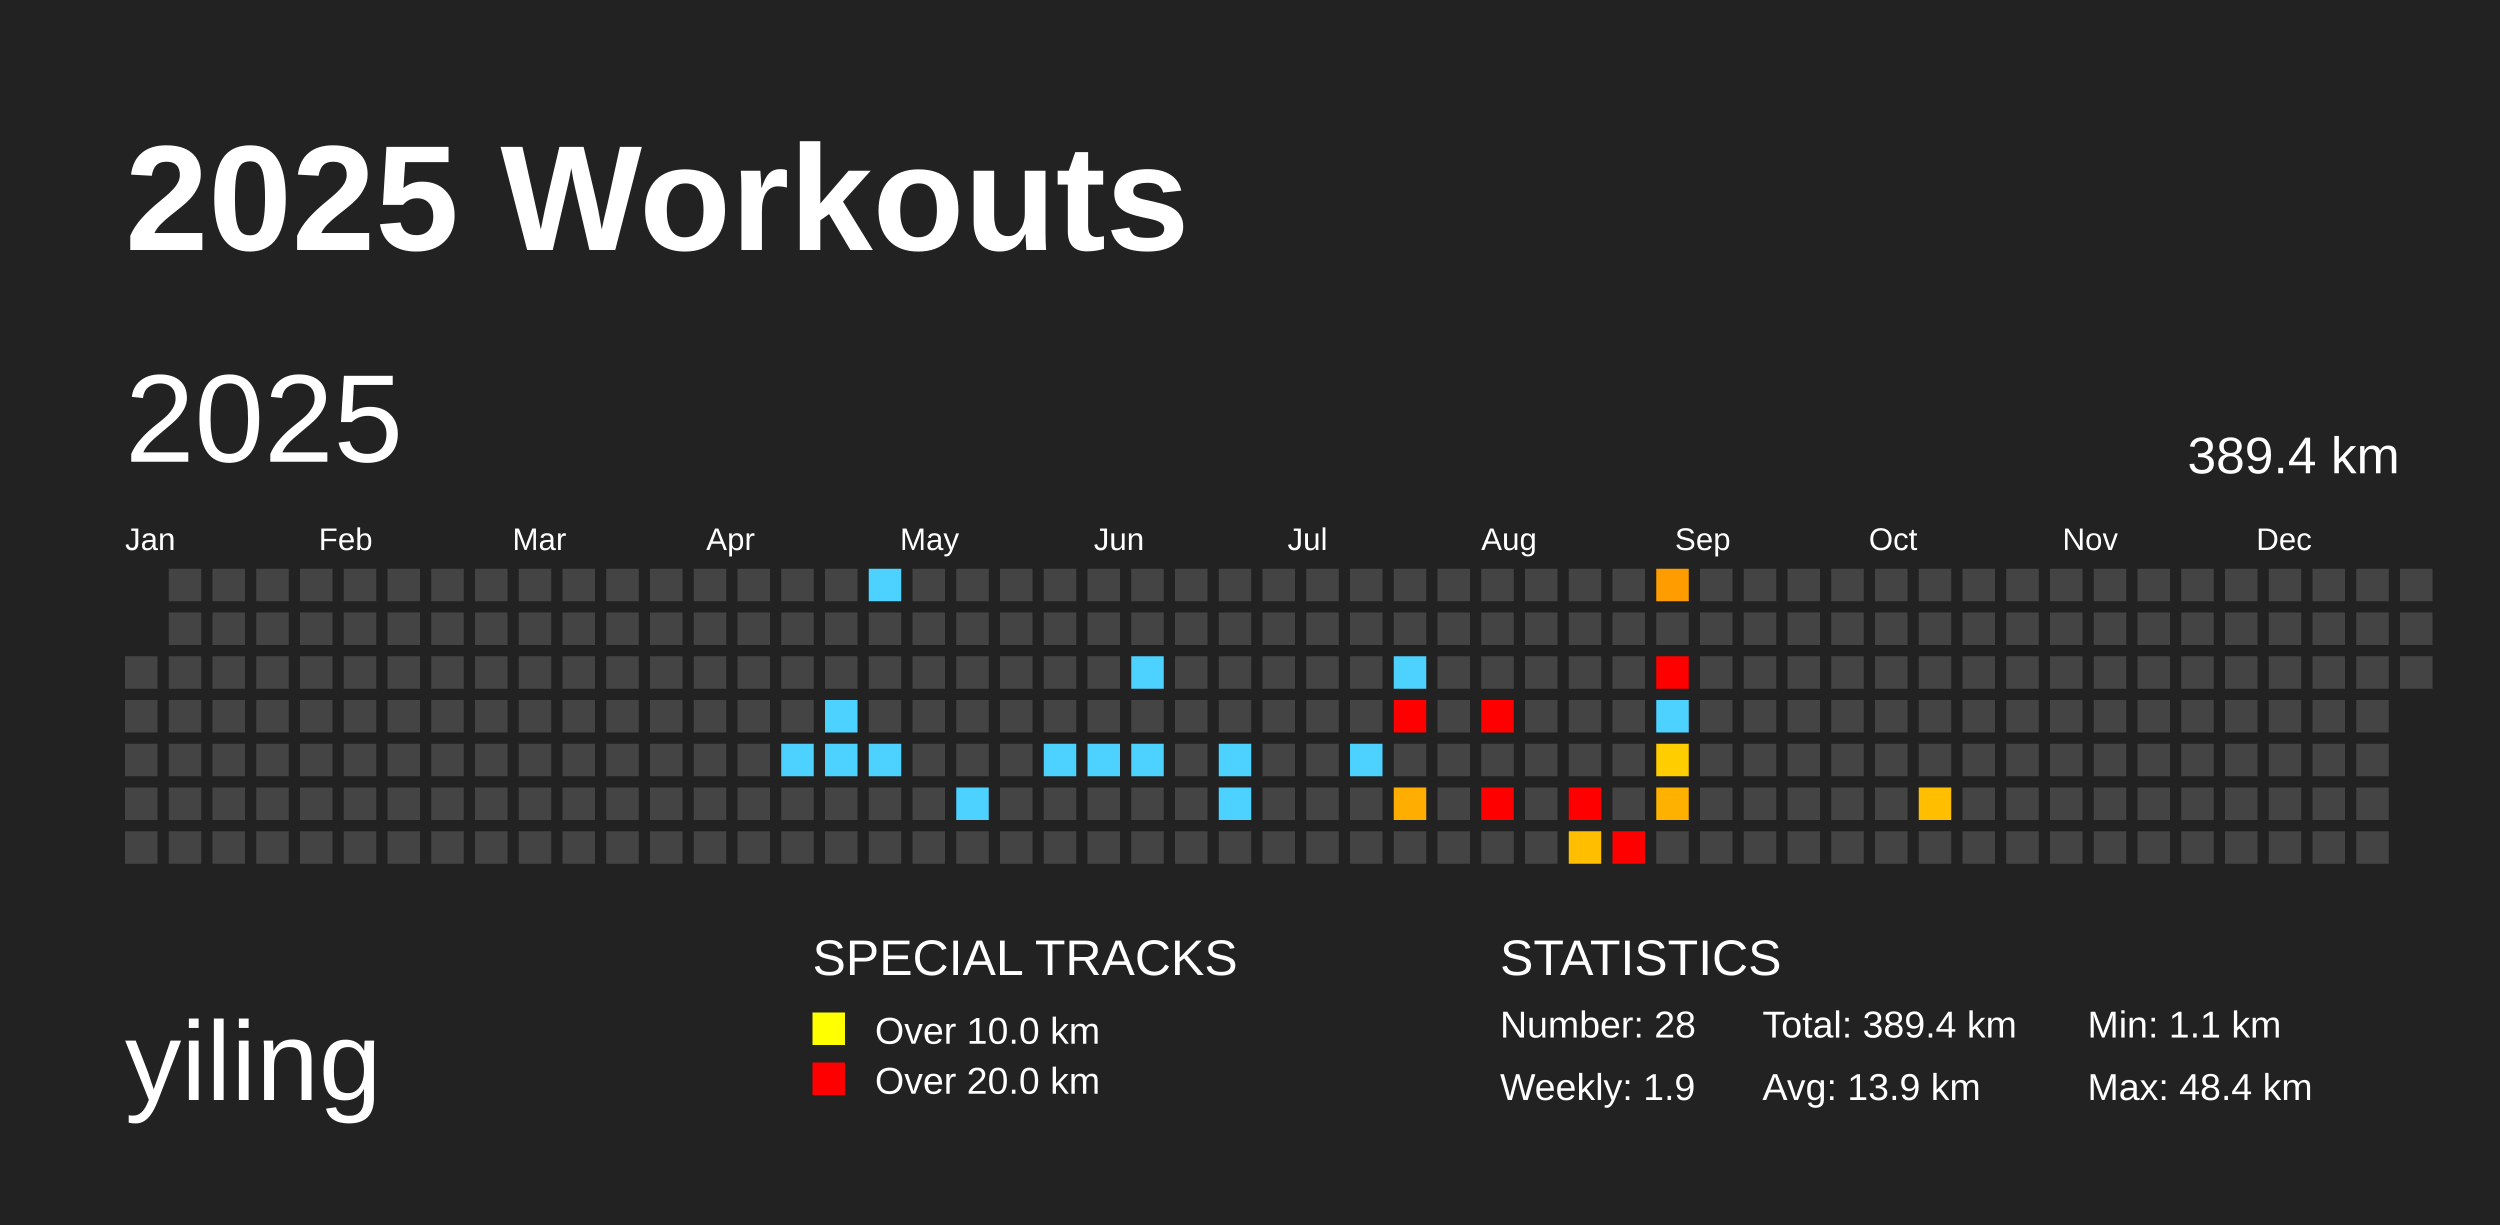
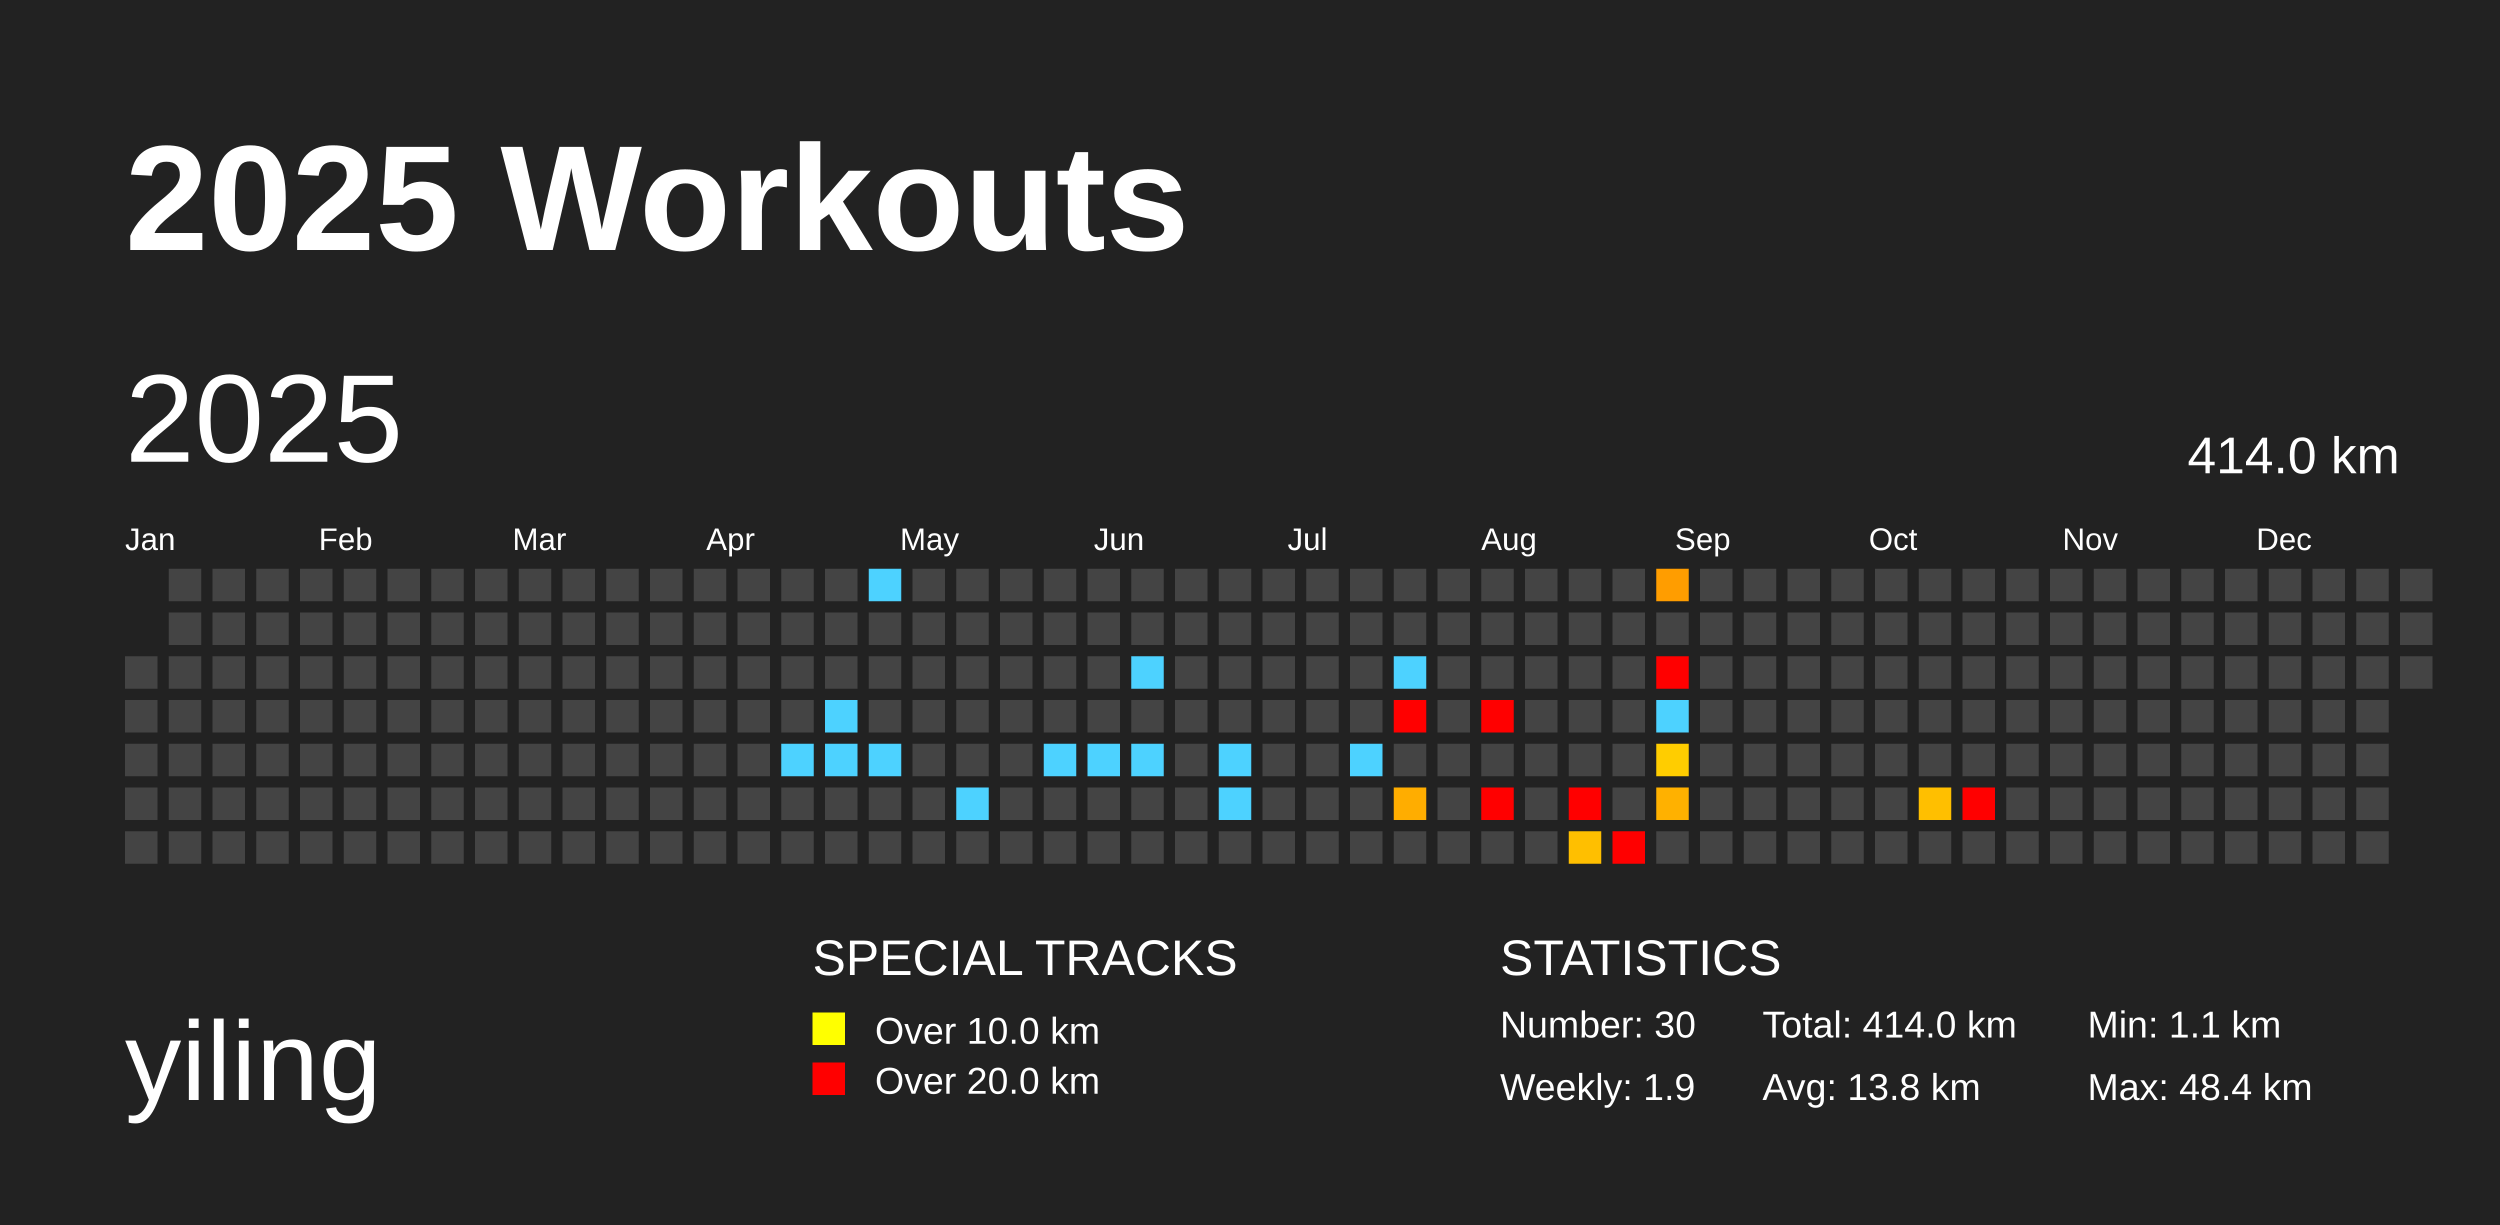
<svg xmlns="http://www.w3.org/2000/svg" baseProfile="full" height="98mm" version="1.1" viewBox="0,0,200,98" width="200mm">
  <defs />
  <rect fill="#222222" height="98" width="200" x="0" y="0" />
  <text fill="#FFFFFF" style="font-size:12px; font-family:Arial; font-weight:bold;" x="10" y="20">2025 Workouts</text>
  <text fill="#FFFFFF" style="font-size:9px; font-family:Arial" x="10" y="88">yiling</text>
  <text fill="#FFFFFF" style="font-size:4px; font-family:Arial" x="65" y="78">SPECIAL TRACKS</text>
  <rect fill="yellow" height="2.6" width="2.6" x="65" y="81" />
  <text fill="#FFFFFF" style="font-size:3px; font-family:Arial" x="70" y="83.5">Over 10.0 km</text>
  <rect fill="red" height="2.6" width="2.6" x="65" y="85" />
  <text fill="#FFFFFF" style="font-size:3px; font-family:Arial" x="70" y="87.5">Over 20.0 km</text>
  <text fill="#FFFFFF" style="font-size:4px; font-family:Arial" x="120" y="78">STATISTICS</text>
-   <text fill="#FFFFFF" style="font-size:3px; font-family:Arial" x="120" y="83">Number: 28</text>
+   <text fill="#FFFFFF" style="font-size:3px; font-family:Arial" x="120" y="83">Number: 30</text>
  <text fill="#FFFFFF" style="font-size:3px; font-family:Arial" x="120" y="88">Weekly: 1.9</text>
-   <text fill="#FFFFFF" style="font-size:3px; font-family:Arial" x="141" y="83">Total: 389.4 km</text>
-   <text fill="#FFFFFF" style="font-size:3px; font-family:Arial" x="141" y="88">Avg: 13.9 km</text>
+   <text fill="#FFFFFF" style="font-size:3px; font-family:Arial" x="141" y="83">Total: 414.0 km</text>
+   <text fill="#FFFFFF" style="font-size:3px; font-family:Arial" x="141" y="88">Avg: 13.8 km</text>
  <text fill="#FFFFFF" style="font-size:3px; font-family:Arial" x="167" y="83">Min: 1.1 km</text>
  <text fill="#FFFFFF" style="font-size:3px; font-family:Arial" x="167" y="88">Max: 48.4 km</text>
  <text dominant-baseline="hanging" fill="#FFFFFF" style="font-size:10.0px; font-family:Arial;" x="10" y="30">2025</text>
-   <text dominant-baseline="hanging" fill="#FFFFFF" style="font-size:4.125px; font-family:Arial;" x="175" y="35">389.4 km</text>
+   <text dominant-baseline="hanging" fill="#FFFFFF" style="font-size:4.125px; font-family:Arial;" x="175" y="35">414.0 km</text>
  <text fill="#FFFFFF" style="font-size:2.5px; font-family:Arial" x="10.0" y="44">Jan</text>
  <text fill="#FFFFFF" style="font-size:2.5px; font-family:Arial" x="25.5" y="44">Feb</text>
  <text fill="#FFFFFF" style="font-size:2.5px; font-family:Arial" x="41.0" y="44">Mar</text>
  <text fill="#FFFFFF" style="font-size:2.5px; font-family:Arial" x="56.5" y="44">Apr</text>
  <text fill="#FFFFFF" style="font-size:2.5px; font-family:Arial" x="72.0" y="44">May</text>
  <text fill="#FFFFFF" style="font-size:2.5px; font-family:Arial" x="87.5" y="44">Jun</text>
  <text fill="#FFFFFF" style="font-size:2.5px; font-family:Arial" x="103.0" y="44">Jul</text>
  <text fill="#FFFFFF" style="font-size:2.5px; font-family:Arial" x="118.5" y="44">Aug</text>
  <text fill="#FFFFFF" style="font-size:2.5px; font-family:Arial" x="134.0" y="44">Sep</text>
  <text fill="#FFFFFF" style="font-size:2.5px; font-family:Arial" x="149.5" y="44">Oct</text>
  <text fill="#FFFFFF" style="font-size:2.5px; font-family:Arial" x="165.0" y="44">Nov</text>
  <text fill="#FFFFFF" style="font-size:2.5px; font-family:Arial" x="180.5" y="44">Dec</text>
  <rect fill="#444444" height="2.6" width="2.6" x="10.0" y="52.5" />
  <rect fill="#444444" height="2.6" width="2.6" x="10.0" y="56.0" />
  <rect fill="#444444" height="2.6" width="2.6" x="10.0" y="59.5" />
  <rect fill="#444444" height="2.6" width="2.6" x="10.0" y="63.0" />
  <rect fill="#444444" height="2.6" width="2.6" x="10.0" y="66.5" />
  <rect fill="#444444" height="2.6" width="2.6" x="13.5" y="45.5" />
  <rect fill="#444444" height="2.6" width="2.6" x="13.5" y="49.0" />
  <rect fill="#444444" height="2.6" width="2.6" x="13.5" y="52.5" />
  <rect fill="#444444" height="2.6" width="2.6" x="13.5" y="56.0" />
  <rect fill="#444444" height="2.6" width="2.6" x="13.5" y="59.5" />
  <rect fill="#444444" height="2.6" width="2.6" x="13.5" y="63.0" />
  <rect fill="#444444" height="2.6" width="2.6" x="13.5" y="66.5" />
  <rect fill="#444444" height="2.6" width="2.6" x="17.0" y="45.5" />
  <rect fill="#444444" height="2.6" width="2.6" x="17.0" y="49.0" />
  <rect fill="#444444" height="2.6" width="2.6" x="17.0" y="52.5" />
  <rect fill="#444444" height="2.6" width="2.6" x="17.0" y="56.0" />
  <rect fill="#444444" height="2.6" width="2.6" x="17.0" y="59.5" />
  <rect fill="#444444" height="2.6" width="2.6" x="17.0" y="63.0" />
  <rect fill="#444444" height="2.6" width="2.6" x="17.0" y="66.5" />
  <rect fill="#444444" height="2.6" width="2.6" x="20.5" y="45.5" />
  <rect fill="#444444" height="2.6" width="2.6" x="20.5" y="49.0" />
  <rect fill="#444444" height="2.6" width="2.6" x="20.5" y="52.5" />
  <rect fill="#444444" height="2.6" width="2.6" x="20.5" y="56.0" />
  <rect fill="#444444" height="2.6" width="2.6" x="20.5" y="59.5" />
  <rect fill="#444444" height="2.6" width="2.6" x="20.5" y="63.0" />
  <rect fill="#444444" height="2.6" width="2.6" x="20.5" y="66.5" />
  <rect fill="#444444" height="2.6" width="2.6" x="24.0" y="45.5" />
  <rect fill="#444444" height="2.6" width="2.6" x="24.0" y="49.0" />
  <rect fill="#444444" height="2.6" width="2.6" x="24.0" y="52.5" />
  <rect fill="#444444" height="2.6" width="2.6" x="24.0" y="56.0" />
  <rect fill="#444444" height="2.6" width="2.6" x="24.0" y="59.5" />
  <rect fill="#444444" height="2.6" width="2.6" x="24.0" y="63.0" />
  <rect fill="#444444" height="2.6" width="2.6" x="24.0" y="66.5" />
  <rect fill="#444444" height="2.6" width="2.6" x="27.5" y="45.5" />
  <rect fill="#444444" height="2.6" width="2.6" x="27.5" y="49.0" />
  <rect fill="#444444" height="2.6" width="2.6" x="27.5" y="52.5" />
  <rect fill="#444444" height="2.6" width="2.6" x="27.5" y="56.0" />
  <rect fill="#444444" height="2.6" width="2.6" x="27.5" y="59.5" />
  <rect fill="#444444" height="2.6" width="2.6" x="27.5" y="63.0" />
  <rect fill="#444444" height="2.6" width="2.6" x="27.5" y="66.5" />
  <rect fill="#444444" height="2.6" width="2.6" x="31.0" y="45.5" />
  <rect fill="#444444" height="2.6" width="2.6" x="31.0" y="49.0" />
  <rect fill="#444444" height="2.6" width="2.6" x="31.0" y="52.5" />
  <rect fill="#444444" height="2.6" width="2.6" x="31.0" y="56.0" />
  <rect fill="#444444" height="2.6" width="2.6" x="31.0" y="59.5" />
  <rect fill="#444444" height="2.6" width="2.6" x="31.0" y="63.0" />
  <rect fill="#444444" height="2.6" width="2.6" x="31.0" y="66.5" />
  <rect fill="#444444" height="2.6" width="2.6" x="34.5" y="45.5" />
  <rect fill="#444444" height="2.6" width="2.6" x="34.5" y="49.0" />
  <rect fill="#444444" height="2.6" width="2.6" x="34.5" y="52.5" />
  <rect fill="#444444" height="2.6" width="2.6" x="34.5" y="56.0" />
  <rect fill="#444444" height="2.6" width="2.6" x="34.5" y="59.5" />
  <rect fill="#444444" height="2.6" width="2.6" x="34.5" y="63.0" />
  <rect fill="#444444" height="2.6" width="2.6" x="34.5" y="66.5" />
  <rect fill="#444444" height="2.6" width="2.6" x="38.0" y="45.5" />
  <rect fill="#444444" height="2.6" width="2.6" x="38.0" y="49.0" />
  <rect fill="#444444" height="2.6" width="2.6" x="38.0" y="52.5" />
  <rect fill="#444444" height="2.6" width="2.6" x="38.0" y="56.0" />
  <rect fill="#444444" height="2.6" width="2.6" x="38.0" y="59.5" />
  <rect fill="#444444" height="2.6" width="2.6" x="38.0" y="63.0" />
  <rect fill="#444444" height="2.6" width="2.6" x="38.0" y="66.5" />
  <rect fill="#444444" height="2.6" width="2.6" x="41.5" y="45.5" />
  <rect fill="#444444" height="2.6" width="2.6" x="41.5" y="49.0" />
  <rect fill="#444444" height="2.6" width="2.6" x="41.5" y="52.5" />
  <rect fill="#444444" height="2.6" width="2.6" x="41.5" y="56.0" />
  <rect fill="#444444" height="2.6" width="2.6" x="41.5" y="59.5" />
  <rect fill="#444444" height="2.6" width="2.6" x="41.5" y="63.0" />
  <rect fill="#444444" height="2.6" width="2.6" x="41.5" y="66.5" />
  <rect fill="#444444" height="2.6" width="2.6" x="45.0" y="45.5" />
  <rect fill="#444444" height="2.6" width="2.6" x="45.0" y="49.0" />
  <rect fill="#444444" height="2.6" width="2.6" x="45.0" y="52.5" />
  <rect fill="#444444" height="2.6" width="2.6" x="45.0" y="56.0" />
  <rect fill="#444444" height="2.6" width="2.6" x="45.0" y="59.5" />
  <rect fill="#444444" height="2.6" width="2.6" x="45.0" y="63.0" />
  <rect fill="#444444" height="2.6" width="2.6" x="45.0" y="66.5" />
  <rect fill="#444444" height="2.6" width="2.6" x="48.5" y="45.5" />
  <rect fill="#444444" height="2.6" width="2.6" x="48.5" y="49.0" />
  <rect fill="#444444" height="2.6" width="2.6" x="48.5" y="52.5" />
  <rect fill="#444444" height="2.6" width="2.6" x="48.5" y="56.0" />
  <rect fill="#444444" height="2.6" width="2.6" x="48.5" y="59.5" />
  <rect fill="#444444" height="2.6" width="2.6" x="48.5" y="63.0" />
  <rect fill="#444444" height="2.6" width="2.6" x="48.5" y="66.5" />
  <rect fill="#444444" height="2.6" width="2.6" x="52.0" y="45.5" />
  <rect fill="#444444" height="2.6" width="2.6" x="52.0" y="49.0" />
  <rect fill="#444444" height="2.6" width="2.6" x="52.0" y="52.5" />
  <rect fill="#444444" height="2.6" width="2.6" x="52.0" y="56.0" />
  <rect fill="#444444" height="2.6" width="2.6" x="52.0" y="59.5" />
  <rect fill="#444444" height="2.6" width="2.6" x="52.0" y="63.0" />
  <rect fill="#444444" height="2.6" width="2.6" x="52.0" y="66.5" />
  <rect fill="#444444" height="2.6" width="2.6" x="55.5" y="45.5" />
  <rect fill="#444444" height="2.6" width="2.6" x="55.5" y="49.0" />
  <rect fill="#444444" height="2.6" width="2.6" x="55.5" y="52.5" />
  <rect fill="#444444" height="2.6" width="2.6" x="55.5" y="56.0" />
  <rect fill="#444444" height="2.6" width="2.6" x="55.5" y="59.5" />
  <rect fill="#444444" height="2.6" width="2.6" x="55.5" y="63.0" />
  <rect fill="#444444" height="2.6" width="2.6" x="55.5" y="66.5" />
  <rect fill="#444444" height="2.6" width="2.6" x="59.0" y="45.5" />
  <rect fill="#444444" height="2.6" width="2.6" x="59.0" y="49.0" />
  <rect fill="#444444" height="2.6" width="2.6" x="59.0" y="52.5" />
  <rect fill="#444444" height="2.6" width="2.6" x="59.0" y="56.0" />
  <rect fill="#444444" height="2.6" width="2.6" x="59.0" y="59.5" />
  <rect fill="#444444" height="2.6" width="2.6" x="59.0" y="63.0" />
  <rect fill="#444444" height="2.6" width="2.6" x="59.0" y="66.5" />
  <rect fill="#444444" height="2.6" width="2.6" x="62.5" y="45.5" />
  <rect fill="#444444" height="2.6" width="2.6" x="62.5" y="49.0" />
  <rect fill="#444444" height="2.6" width="2.6" x="62.5" y="52.5" />
  <rect fill="#444444" height="2.6" width="2.6" x="62.5" y="56.0" />
  <rect fill="#4dd2ff" height="2.6" width="2.6" x="62.5" y="59.5" />
  <rect fill="#444444" height="2.6" width="2.6" x="62.5" y="63.0" />
  <rect fill="#444444" height="2.6" width="2.6" x="62.5" y="66.5" />
  <rect fill="#444444" height="2.6" width="2.6" x="66.0" y="45.5" />
  <rect fill="#444444" height="2.6" width="2.6" x="66.0" y="49.0" />
  <rect fill="#444444" height="2.6" width="2.6" x="66.0" y="52.5" />
  <rect fill="#4dd2ff" height="2.6" width="2.6" x="66.0" y="56.0" />
  <rect fill="#4dd2ff" height="2.6" width="2.6" x="66.0" y="59.5" />
  <rect fill="#444444" height="2.6" width="2.6" x="66.0" y="63.0" />
  <rect fill="#444444" height="2.6" width="2.6" x="66.0" y="66.5" />
  <rect fill="#4dd2ff" height="2.6" width="2.6" x="69.5" y="45.5" />
  <rect fill="#444444" height="2.6" width="2.6" x="69.5" y="49.0" />
  <rect fill="#444444" height="2.6" width="2.6" x="69.5" y="52.5" />
  <rect fill="#444444" height="2.6" width="2.6" x="69.5" y="56.0" />
  <rect fill="#4dd2ff" height="2.6" width="2.6" x="69.5" y="59.5" />
  <rect fill="#444444" height="2.6" width="2.6" x="69.5" y="63.0" />
  <rect fill="#444444" height="2.6" width="2.6" x="69.5" y="66.5" />
  <rect fill="#444444" height="2.6" width="2.6" x="73.0" y="45.5" />
  <rect fill="#444444" height="2.6" width="2.6" x="73.0" y="49.0" />
  <rect fill="#444444" height="2.6" width="2.6" x="73.0" y="52.5" />
  <rect fill="#444444" height="2.6" width="2.6" x="73.0" y="56.0" />
  <rect fill="#444444" height="2.6" width="2.6" x="73.0" y="59.5" />
  <rect fill="#444444" height="2.6" width="2.6" x="73.0" y="63.0" />
  <rect fill="#444444" height="2.6" width="2.6" x="73.0" y="66.5" />
  <rect fill="#444444" height="2.6" width="2.6" x="76.5" y="45.5" />
  <rect fill="#444444" height="2.6" width="2.6" x="76.5" y="49.0" />
  <rect fill="#444444" height="2.6" width="2.6" x="76.5" y="52.5" />
  <rect fill="#444444" height="2.6" width="2.6" x="76.5" y="56.0" />
  <rect fill="#444444" height="2.6" width="2.6" x="76.5" y="59.5" />
  <rect fill="#4dd2ff" height="2.6" width="2.6" x="76.5" y="63.0" />
  <rect fill="#444444" height="2.6" width="2.6" x="76.5" y="66.5" />
  <rect fill="#444444" height="2.6" width="2.6" x="80.0" y="45.5" />
  <rect fill="#444444" height="2.6" width="2.6" x="80.0" y="49.0" />
  <rect fill="#444444" height="2.6" width="2.6" x="80.0" y="52.5" />
  <rect fill="#444444" height="2.6" width="2.6" x="80.0" y="56.0" />
  <rect fill="#444444" height="2.6" width="2.6" x="80.0" y="59.5" />
  <rect fill="#444444" height="2.6" width="2.6" x="80.0" y="63.0" />
  <rect fill="#444444" height="2.6" width="2.6" x="80.0" y="66.5" />
  <rect fill="#444444" height="2.6" width="2.6" x="83.5" y="45.5" />
  <rect fill="#444444" height="2.6" width="2.6" x="83.5" y="49.0" />
  <rect fill="#444444" height="2.6" width="2.6" x="83.5" y="52.5" />
  <rect fill="#444444" height="2.6" width="2.6" x="83.5" y="56.0" />
  <rect fill="#4dd2ff" height="2.6" width="2.6" x="83.5" y="59.5" />
  <rect fill="#444444" height="2.6" width="2.6" x="83.5" y="63.0" />
  <rect fill="#444444" height="2.6" width="2.6" x="83.5" y="66.5" />
  <rect fill="#444444" height="2.6" width="2.6" x="87.0" y="45.5" />
  <rect fill="#444444" height="2.6" width="2.6" x="87.0" y="49.0" />
  <rect fill="#444444" height="2.6" width="2.6" x="87.0" y="52.5" />
  <rect fill="#444444" height="2.6" width="2.6" x="87.0" y="56.0" />
  <rect fill="#4dd2ff" height="2.6" width="2.6" x="87.0" y="59.5" />
  <rect fill="#444444" height="2.6" width="2.6" x="87.0" y="63.0" />
  <rect fill="#444444" height="2.6" width="2.6" x="87.0" y="66.5" />
  <rect fill="#444444" height="2.6" width="2.6" x="90.5" y="45.5" />
  <rect fill="#444444" height="2.6" width="2.6" x="90.5" y="49.0" />
  <rect fill="#4dd2ff" height="2.6" width="2.6" x="90.5" y="52.5" />
  <rect fill="#444444" height="2.6" width="2.6" x="90.5" y="56.0" />
  <rect fill="#4dd2ff" height="2.6" width="2.6" x="90.5" y="59.5" />
  <rect fill="#444444" height="2.6" width="2.6" x="90.5" y="63.0" />
  <rect fill="#444444" height="2.6" width="2.6" x="90.5" y="66.5" />
  <rect fill="#444444" height="2.6" width="2.6" x="94.0" y="45.5" />
  <rect fill="#444444" height="2.6" width="2.6" x="94.0" y="49.0" />
  <rect fill="#444444" height="2.6" width="2.6" x="94.0" y="52.5" />
  <rect fill="#444444" height="2.6" width="2.6" x="94.0" y="56.0" />
  <rect fill="#444444" height="2.6" width="2.6" x="94.0" y="59.5" />
  <rect fill="#444444" height="2.6" width="2.6" x="94.0" y="63.0" />
  <rect fill="#444444" height="2.6" width="2.6" x="94.0" y="66.5" />
  <rect fill="#444444" height="2.6" width="2.6" x="97.5" y="45.5" />
  <rect fill="#444444" height="2.6" width="2.6" x="97.5" y="49.0" />
  <rect fill="#444444" height="2.6" width="2.6" x="97.5" y="52.5" />
  <rect fill="#444444" height="2.6" width="2.6" x="97.5" y="56.0" />
  <rect fill="#4dd2ff" height="2.6" width="2.6" x="97.5" y="59.5" />
  <rect fill="#4dd2ff" height="2.6" width="2.6" x="97.5" y="63.0" />
  <rect fill="#444444" height="2.6" width="2.6" x="97.5" y="66.5" />
  <rect fill="#444444" height="2.6" width="2.6" x="101.0" y="45.5" />
  <rect fill="#444444" height="2.6" width="2.6" x="101.0" y="49.0" />
  <rect fill="#444444" height="2.6" width="2.6" x="101.0" y="52.5" />
  <rect fill="#444444" height="2.6" width="2.6" x="101.0" y="56.0" />
  <rect fill="#444444" height="2.6" width="2.6" x="101.0" y="59.5" />
  <rect fill="#444444" height="2.6" width="2.6" x="101.0" y="63.0" />
  <rect fill="#444444" height="2.6" width="2.6" x="101.0" y="66.5" />
  <rect fill="#444444" height="2.6" width="2.6" x="104.5" y="45.5" />
  <rect fill="#444444" height="2.6" width="2.6" x="104.5" y="49.0" />
  <rect fill="#444444" height="2.6" width="2.6" x="104.5" y="52.5" />
  <rect fill="#444444" height="2.6" width="2.6" x="104.5" y="56.0" />
  <rect fill="#444444" height="2.6" width="2.6" x="104.5" y="59.5" />
  <rect fill="#444444" height="2.6" width="2.6" x="104.5" y="63.0" />
  <rect fill="#444444" height="2.6" width="2.6" x="104.5" y="66.5" />
  <rect fill="#444444" height="2.6" width="2.6" x="108.0" y="45.5" />
  <rect fill="#444444" height="2.6" width="2.6" x="108.0" y="49.0" />
  <rect fill="#444444" height="2.6" width="2.6" x="108.0" y="52.5" />
  <rect fill="#444444" height="2.6" width="2.6" x="108.0" y="56.0" />
  <rect fill="#4dd2ff" height="2.6" width="2.6" x="108.0" y="59.5" />
  <rect fill="#444444" height="2.6" width="2.6" x="108.0" y="63.0" />
  <rect fill="#444444" height="2.6" width="2.6" x="108.0" y="66.5" />
  <rect fill="#444444" height="2.6" width="2.6" x="111.5" y="45.5" />
  <rect fill="#444444" height="2.6" width="2.6" x="111.5" y="49.0" />
  <rect fill="#4dd2ff" height="2.6" width="2.6" x="111.5" y="52.5" />
  <rect fill="red" height="2.6" width="2.6" x="111.5" y="56.0" />
  <rect fill="#444444" height="2.6" width="2.6" x="111.5" y="59.5" />
  <rect fill="#ffad00" height="2.6" width="2.6" x="111.5" y="63.0" />
  <rect fill="#444444" height="2.6" width="2.6" x="111.5" y="66.5" />
  <rect fill="#444444" height="2.6" width="2.6" x="115.0" y="45.5" />
  <rect fill="#444444" height="2.6" width="2.6" x="115.0" y="49.0" />
  <rect fill="#444444" height="2.6" width="2.6" x="115.0" y="52.5" />
  <rect fill="#444444" height="2.6" width="2.6" x="115.0" y="56.0" />
  <rect fill="#444444" height="2.6" width="2.6" x="115.0" y="59.5" />
  <rect fill="#444444" height="2.6" width="2.6" x="115.0" y="63.0" />
  <rect fill="#444444" height="2.6" width="2.6" x="115.0" y="66.5" />
  <rect fill="#444444" height="2.6" width="2.6" x="118.5" y="45.5" />
  <rect fill="#444444" height="2.6" width="2.6" x="118.5" y="49.0" />
  <rect fill="#444444" height="2.6" width="2.6" x="118.5" y="52.5" />
  <rect fill="red" height="2.6" width="2.6" x="118.5" y="56.0" />
  <rect fill="#444444" height="2.6" width="2.6" x="118.5" y="59.5" />
  <rect fill="red" height="2.6" width="2.6" x="118.5" y="63.0" />
  <rect fill="#444444" height="2.6" width="2.6" x="118.5" y="66.5" />
  <rect fill="#444444" height="2.6" width="2.6" x="122.0" y="45.5" />
  <rect fill="#444444" height="2.6" width="2.6" x="122.0" y="49.0" />
  <rect fill="#444444" height="2.6" width="2.6" x="122.0" y="52.5" />
  <rect fill="#444444" height="2.6" width="2.6" x="122.0" y="56.0" />
  <rect fill="#444444" height="2.6" width="2.6" x="122.0" y="59.5" />
  <rect fill="#444444" height="2.6" width="2.6" x="122.0" y="63.0" />
  <rect fill="#444444" height="2.6" width="2.6" x="122.0" y="66.5" />
  <rect fill="#444444" height="2.6" width="2.6" x="125.5" y="45.5" />
  <rect fill="#444444" height="2.6" width="2.6" x="125.5" y="49.0" />
  <rect fill="#444444" height="2.6" width="2.6" x="125.5" y="52.5" />
  <rect fill="#444444" height="2.6" width="2.6" x="125.5" y="56.0" />
  <rect fill="#444444" height="2.6" width="2.6" x="125.5" y="59.5" />
  <rect fill="red" height="2.6" width="2.6" x="125.5" y="63.0" />
  <rect fill="#ffbf00" height="2.6" width="2.6" x="125.5" y="66.5" />
  <rect fill="#444444" height="2.6" width="2.6" x="129.0" y="45.5" />
  <rect fill="#444444" height="2.6" width="2.6" x="129.0" y="49.0" />
  <rect fill="#444444" height="2.6" width="2.6" x="129.0" y="52.5" />
  <rect fill="#444444" height="2.6" width="2.6" x="129.0" y="56.0" />
  <rect fill="#444444" height="2.6" width="2.6" x="129.0" y="59.5" />
  <rect fill="#444444" height="2.6" width="2.6" x="129.0" y="63.0" />
  <rect fill="red" height="2.6" width="2.6" x="129.0" y="66.5" />
  <rect fill="#ff9d00" height="2.6" width="2.6" x="132.5" y="45.5" />
  <rect fill="#444444" height="2.6" width="2.6" x="132.5" y="49.0" />
  <rect fill="red" height="2.6" width="2.6" x="132.5" y="52.5" />
  <rect fill="#4dd2ff" height="2.6" width="2.6" x="132.5" y="56.0" />
  <rect fill="#ffcd00" height="2.6" width="2.6" x="132.5" y="59.5" />
  <rect fill="#ffb100" height="2.6" width="2.6" x="132.5" y="63.0" />
  <rect fill="#444444" height="2.6" width="2.6" x="132.5" y="66.5" />
  <rect fill="#444444" height="2.6" width="2.6" x="136.0" y="45.5" />
  <rect fill="#444444" height="2.6" width="2.6" x="136.0" y="49.0" />
  <rect fill="#444444" height="2.6" width="2.6" x="136.0" y="52.5" />
  <rect fill="#444444" height="2.6" width="2.6" x="136.0" y="56.0" />
  <rect fill="#444444" height="2.6" width="2.6" x="136.0" y="59.5" />
  <rect fill="#444444" height="2.6" width="2.6" x="136.0" y="63.0" />
  <rect fill="#444444" height="2.6" width="2.6" x="136.0" y="66.5" />
  <rect fill="#444444" height="2.6" width="2.6" x="139.5" y="45.5" />
  <rect fill="#444444" height="2.6" width="2.6" x="139.5" y="49.0" />
  <rect fill="#444444" height="2.6" width="2.6" x="139.5" y="52.5" />
  <rect fill="#444444" height="2.6" width="2.6" x="139.5" y="56.0" />
  <rect fill="#444444" height="2.6" width="2.6" x="139.5" y="59.5" />
  <rect fill="#444444" height="2.6" width="2.6" x="139.5" y="63.0" />
  <rect fill="#444444" height="2.6" width="2.6" x="139.5" y="66.5" />
  <rect fill="#444444" height="2.6" width="2.6" x="143.0" y="45.5" />
  <rect fill="#444444" height="2.6" width="2.6" x="143.0" y="49.0" />
  <rect fill="#444444" height="2.6" width="2.6" x="143.0" y="52.5" />
  <rect fill="#444444" height="2.6" width="2.6" x="143.0" y="56.0" />
  <rect fill="#444444" height="2.6" width="2.6" x="143.0" y="59.5" />
  <rect fill="#444444" height="2.6" width="2.6" x="143.0" y="63.0" />
  <rect fill="#444444" height="2.6" width="2.6" x="143.0" y="66.5" />
  <rect fill="#444444" height="2.6" width="2.6" x="146.5" y="45.5" />
  <rect fill="#444444" height="2.6" width="2.6" x="146.5" y="49.0" />
  <rect fill="#444444" height="2.6" width="2.6" x="146.5" y="52.5" />
  <rect fill="#444444" height="2.6" width="2.6" x="146.5" y="56.0" />
  <rect fill="#444444" height="2.6" width="2.6" x="146.5" y="59.5" />
  <rect fill="#444444" height="2.6" width="2.6" x="146.5" y="63.0" />
  <rect fill="#444444" height="2.6" width="2.6" x="146.5" y="66.5" />
  <rect fill="#444444" height="2.6" width="2.6" x="150.0" y="45.5" />
  <rect fill="#444444" height="2.6" width="2.6" x="150.0" y="49.0" />
  <rect fill="#444444" height="2.6" width="2.6" x="150.0" y="52.5" />
  <rect fill="#444444" height="2.6" width="2.6" x="150.0" y="56.0" />
  <rect fill="#444444" height="2.6" width="2.6" x="150.0" y="59.5" />
  <rect fill="#444444" height="2.6" width="2.6" x="150.0" y="63.0" />
  <rect fill="#444444" height="2.6" width="2.6" x="150.0" y="66.5" />
  <rect fill="#444444" height="2.6" width="2.6" x="153.5" y="45.5" />
  <rect fill="#444444" height="2.6" width="2.6" x="153.5" y="49.0" />
  <rect fill="#444444" height="2.6" width="2.6" x="153.5" y="52.5" />
  <rect fill="#444444" height="2.6" width="2.6" x="153.5" y="56.0" />
  <rect fill="#444444" height="2.6" width="2.6" x="153.5" y="59.5" />
  <rect fill="#ffbf00" height="2.6" width="2.6" x="153.5" y="63.0" />
  <rect fill="#444444" height="2.6" width="2.6" x="153.5" y="66.5" />
  <rect fill="#444444" height="2.6" width="2.6" x="157.0" y="45.5" />
  <rect fill="#444444" height="2.6" width="2.6" x="157.0" y="49.0" />
  <rect fill="#444444" height="2.6" width="2.6" x="157.0" y="52.5" />
  <rect fill="#444444" height="2.6" width="2.6" x="157.0" y="56.0" />
  <rect fill="#444444" height="2.6" width="2.6" x="157.0" y="59.5" />
-   <rect fill="#444444" height="2.6" width="2.6" x="157.0" y="63.0" />
+   <rect fill="red" height="2.6" width="2.6" x="157.0" y="63.0" />
  <rect fill="#444444" height="2.6" width="2.6" x="157.0" y="66.5" />
  <rect fill="#444444" height="2.6" width="2.6" x="160.5" y="45.5" />
  <rect fill="#444444" height="2.6" width="2.6" x="160.5" y="49.0" />
  <rect fill="#444444" height="2.6" width="2.6" x="160.5" y="52.5" />
  <rect fill="#444444" height="2.6" width="2.6" x="160.5" y="56.0" />
  <rect fill="#444444" height="2.6" width="2.6" x="160.5" y="59.5" />
  <rect fill="#444444" height="2.6" width="2.6" x="160.5" y="63.0" />
  <rect fill="#444444" height="2.6" width="2.6" x="160.5" y="66.5" />
  <rect fill="#444444" height="2.6" width="2.6" x="164.0" y="45.5" />
  <rect fill="#444444" height="2.6" width="2.6" x="164.0" y="49.0" />
  <rect fill="#444444" height="2.6" width="2.6" x="164.0" y="52.5" />
  <rect fill="#444444" height="2.6" width="2.6" x="164.0" y="56.0" />
  <rect fill="#444444" height="2.6" width="2.6" x="164.0" y="59.5" />
  <rect fill="#444444" height="2.6" width="2.6" x="164.0" y="63.0" />
  <rect fill="#444444" height="2.6" width="2.6" x="164.0" y="66.5" />
  <rect fill="#444444" height="2.6" width="2.6" x="167.5" y="45.5" />
  <rect fill="#444444" height="2.6" width="2.6" x="167.5" y="49.0" />
  <rect fill="#444444" height="2.6" width="2.6" x="167.5" y="52.5" />
  <rect fill="#444444" height="2.6" width="2.6" x="167.5" y="56.0" />
  <rect fill="#444444" height="2.6" width="2.6" x="167.5" y="59.5" />
  <rect fill="#444444" height="2.6" width="2.6" x="167.5" y="63.0" />
  <rect fill="#444444" height="2.6" width="2.6" x="167.5" y="66.5" />
  <rect fill="#444444" height="2.6" width="2.6" x="171.0" y="45.5" />
  <rect fill="#444444" height="2.6" width="2.6" x="171.0" y="49.0" />
  <rect fill="#444444" height="2.6" width="2.6" x="171.0" y="52.5" />
  <rect fill="#444444" height="2.6" width="2.6" x="171.0" y="56.0" />
  <rect fill="#444444" height="2.6" width="2.6" x="171.0" y="59.5" />
  <rect fill="#444444" height="2.6" width="2.6" x="171.0" y="63.0" />
  <rect fill="#444444" height="2.6" width="2.6" x="171.0" y="66.5" />
  <rect fill="#444444" height="2.6" width="2.6" x="174.5" y="45.5" />
  <rect fill="#444444" height="2.6" width="2.6" x="174.5" y="49.0" />
  <rect fill="#444444" height="2.6" width="2.6" x="174.5" y="52.5" />
  <rect fill="#444444" height="2.6" width="2.6" x="174.5" y="56.0" />
  <rect fill="#444444" height="2.6" width="2.6" x="174.5" y="59.5" />
  <rect fill="#444444" height="2.6" width="2.6" x="174.5" y="63.0" />
  <rect fill="#444444" height="2.6" width="2.6" x="174.5" y="66.5" />
  <rect fill="#444444" height="2.6" width="2.6" x="178.0" y="45.5" />
  <rect fill="#444444" height="2.6" width="2.6" x="178.0" y="49.0" />
  <rect fill="#444444" height="2.6" width="2.6" x="178.0" y="52.5" />
  <rect fill="#444444" height="2.6" width="2.6" x="178.0" y="56.0" />
  <rect fill="#444444" height="2.6" width="2.6" x="178.0" y="59.5" />
  <rect fill="#444444" height="2.6" width="2.6" x="178.0" y="63.0" />
  <rect fill="#444444" height="2.6" width="2.6" x="178.0" y="66.5" />
  <rect fill="#444444" height="2.6" width="2.6" x="181.5" y="45.5" />
  <rect fill="#444444" height="2.6" width="2.6" x="181.5" y="49.0" />
  <rect fill="#444444" height="2.6" width="2.6" x="181.5" y="52.5" />
  <rect fill="#444444" height="2.6" width="2.6" x="181.5" y="56.0" />
  <rect fill="#444444" height="2.6" width="2.6" x="181.5" y="59.5" />
  <rect fill="#444444" height="2.6" width="2.6" x="181.5" y="63.0" />
  <rect fill="#444444" height="2.6" width="2.6" x="181.5" y="66.5" />
  <rect fill="#444444" height="2.6" width="2.6" x="185.0" y="45.5" />
  <rect fill="#444444" height="2.6" width="2.6" x="185.0" y="49.0" />
  <rect fill="#444444" height="2.6" width="2.6" x="185.0" y="52.5" />
  <rect fill="#444444" height="2.6" width="2.6" x="185.0" y="56.0" />
  <rect fill="#444444" height="2.6" width="2.6" x="185.0" y="59.5" />
  <rect fill="#444444" height="2.6" width="2.6" x="185.0" y="63.0" />
  <rect fill="#444444" height="2.6" width="2.6" x="185.0" y="66.5" />
  <rect fill="#444444" height="2.6" width="2.6" x="188.5" y="45.5" />
  <rect fill="#444444" height="2.6" width="2.6" x="188.5" y="49.0" />
  <rect fill="#444444" height="2.6" width="2.6" x="188.5" y="52.5" />
  <rect fill="#444444" height="2.6" width="2.6" x="188.5" y="56.0" />
  <rect fill="#444444" height="2.6" width="2.6" x="188.5" y="59.5" />
  <rect fill="#444444" height="2.6" width="2.6" x="188.5" y="63.0" />
  <rect fill="#444444" height="2.6" width="2.6" x="188.5" y="66.5" />
  <rect fill="#444444" height="2.6" width="2.6" x="192.0" y="45.5" />
  <rect fill="#444444" height="2.6" width="2.6" x="192.0" y="49.0" />
  <rect fill="#444444" height="2.6" width="2.6" x="192.0" y="52.5" />
</svg>
